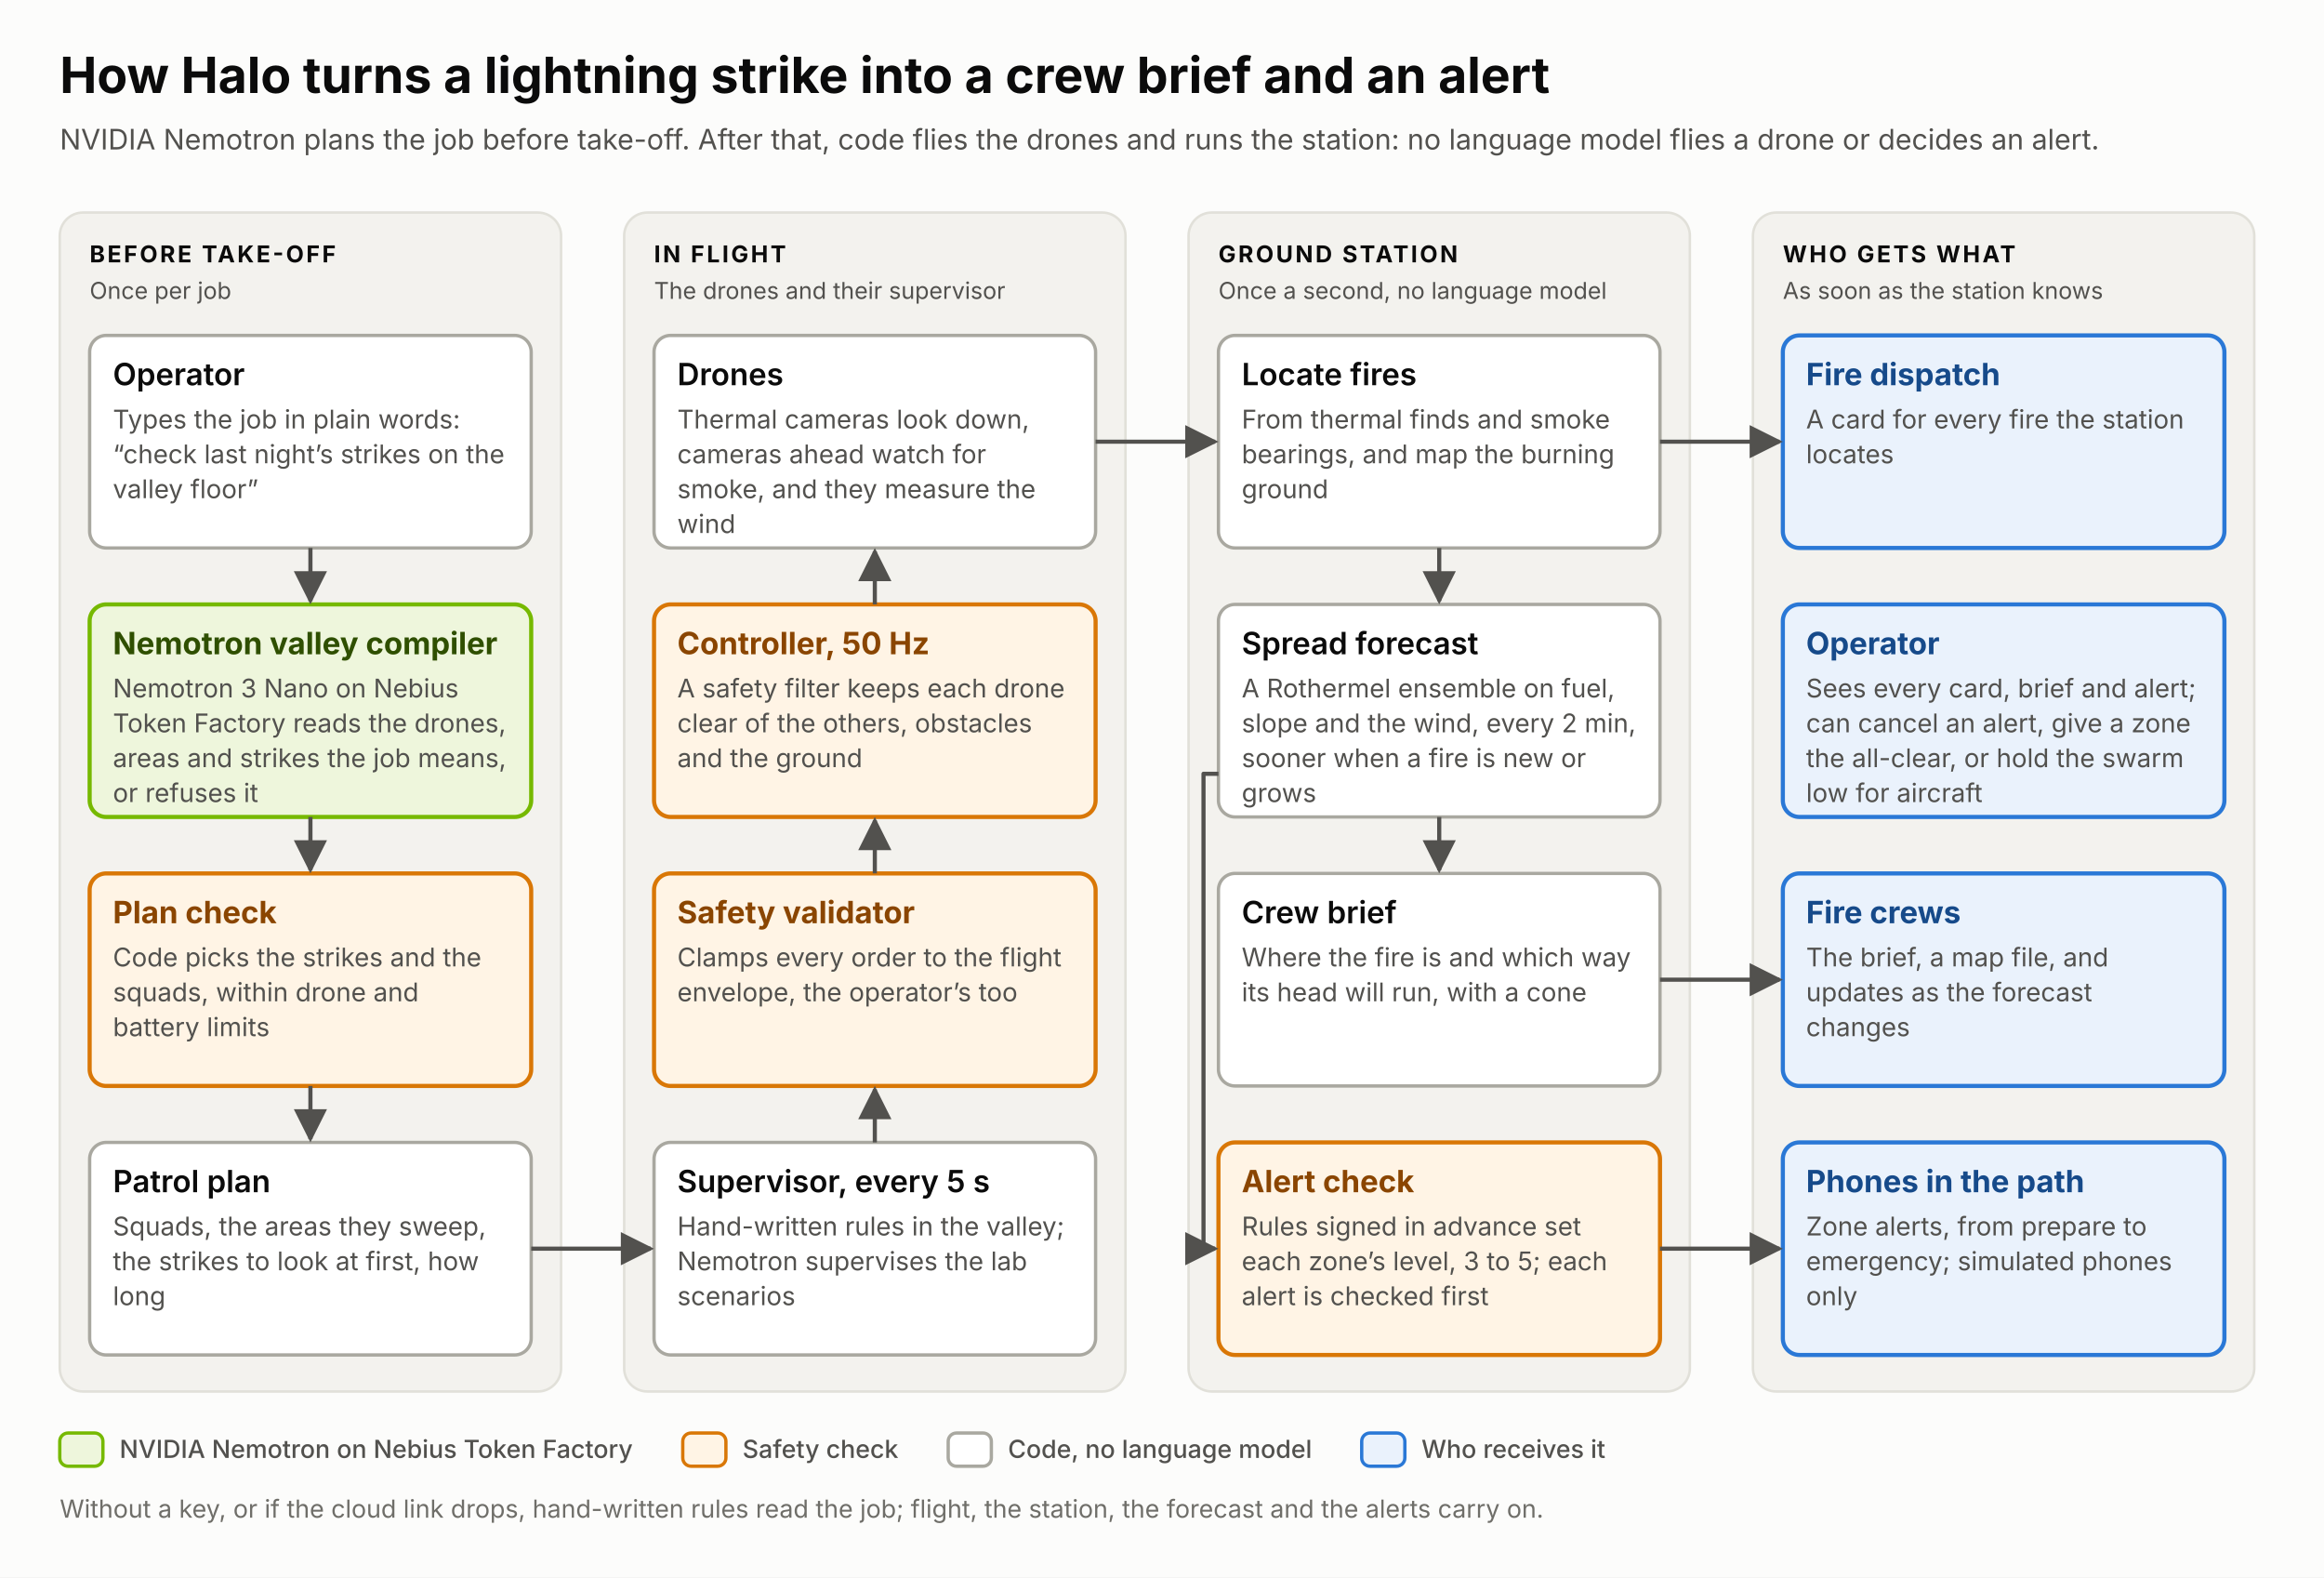
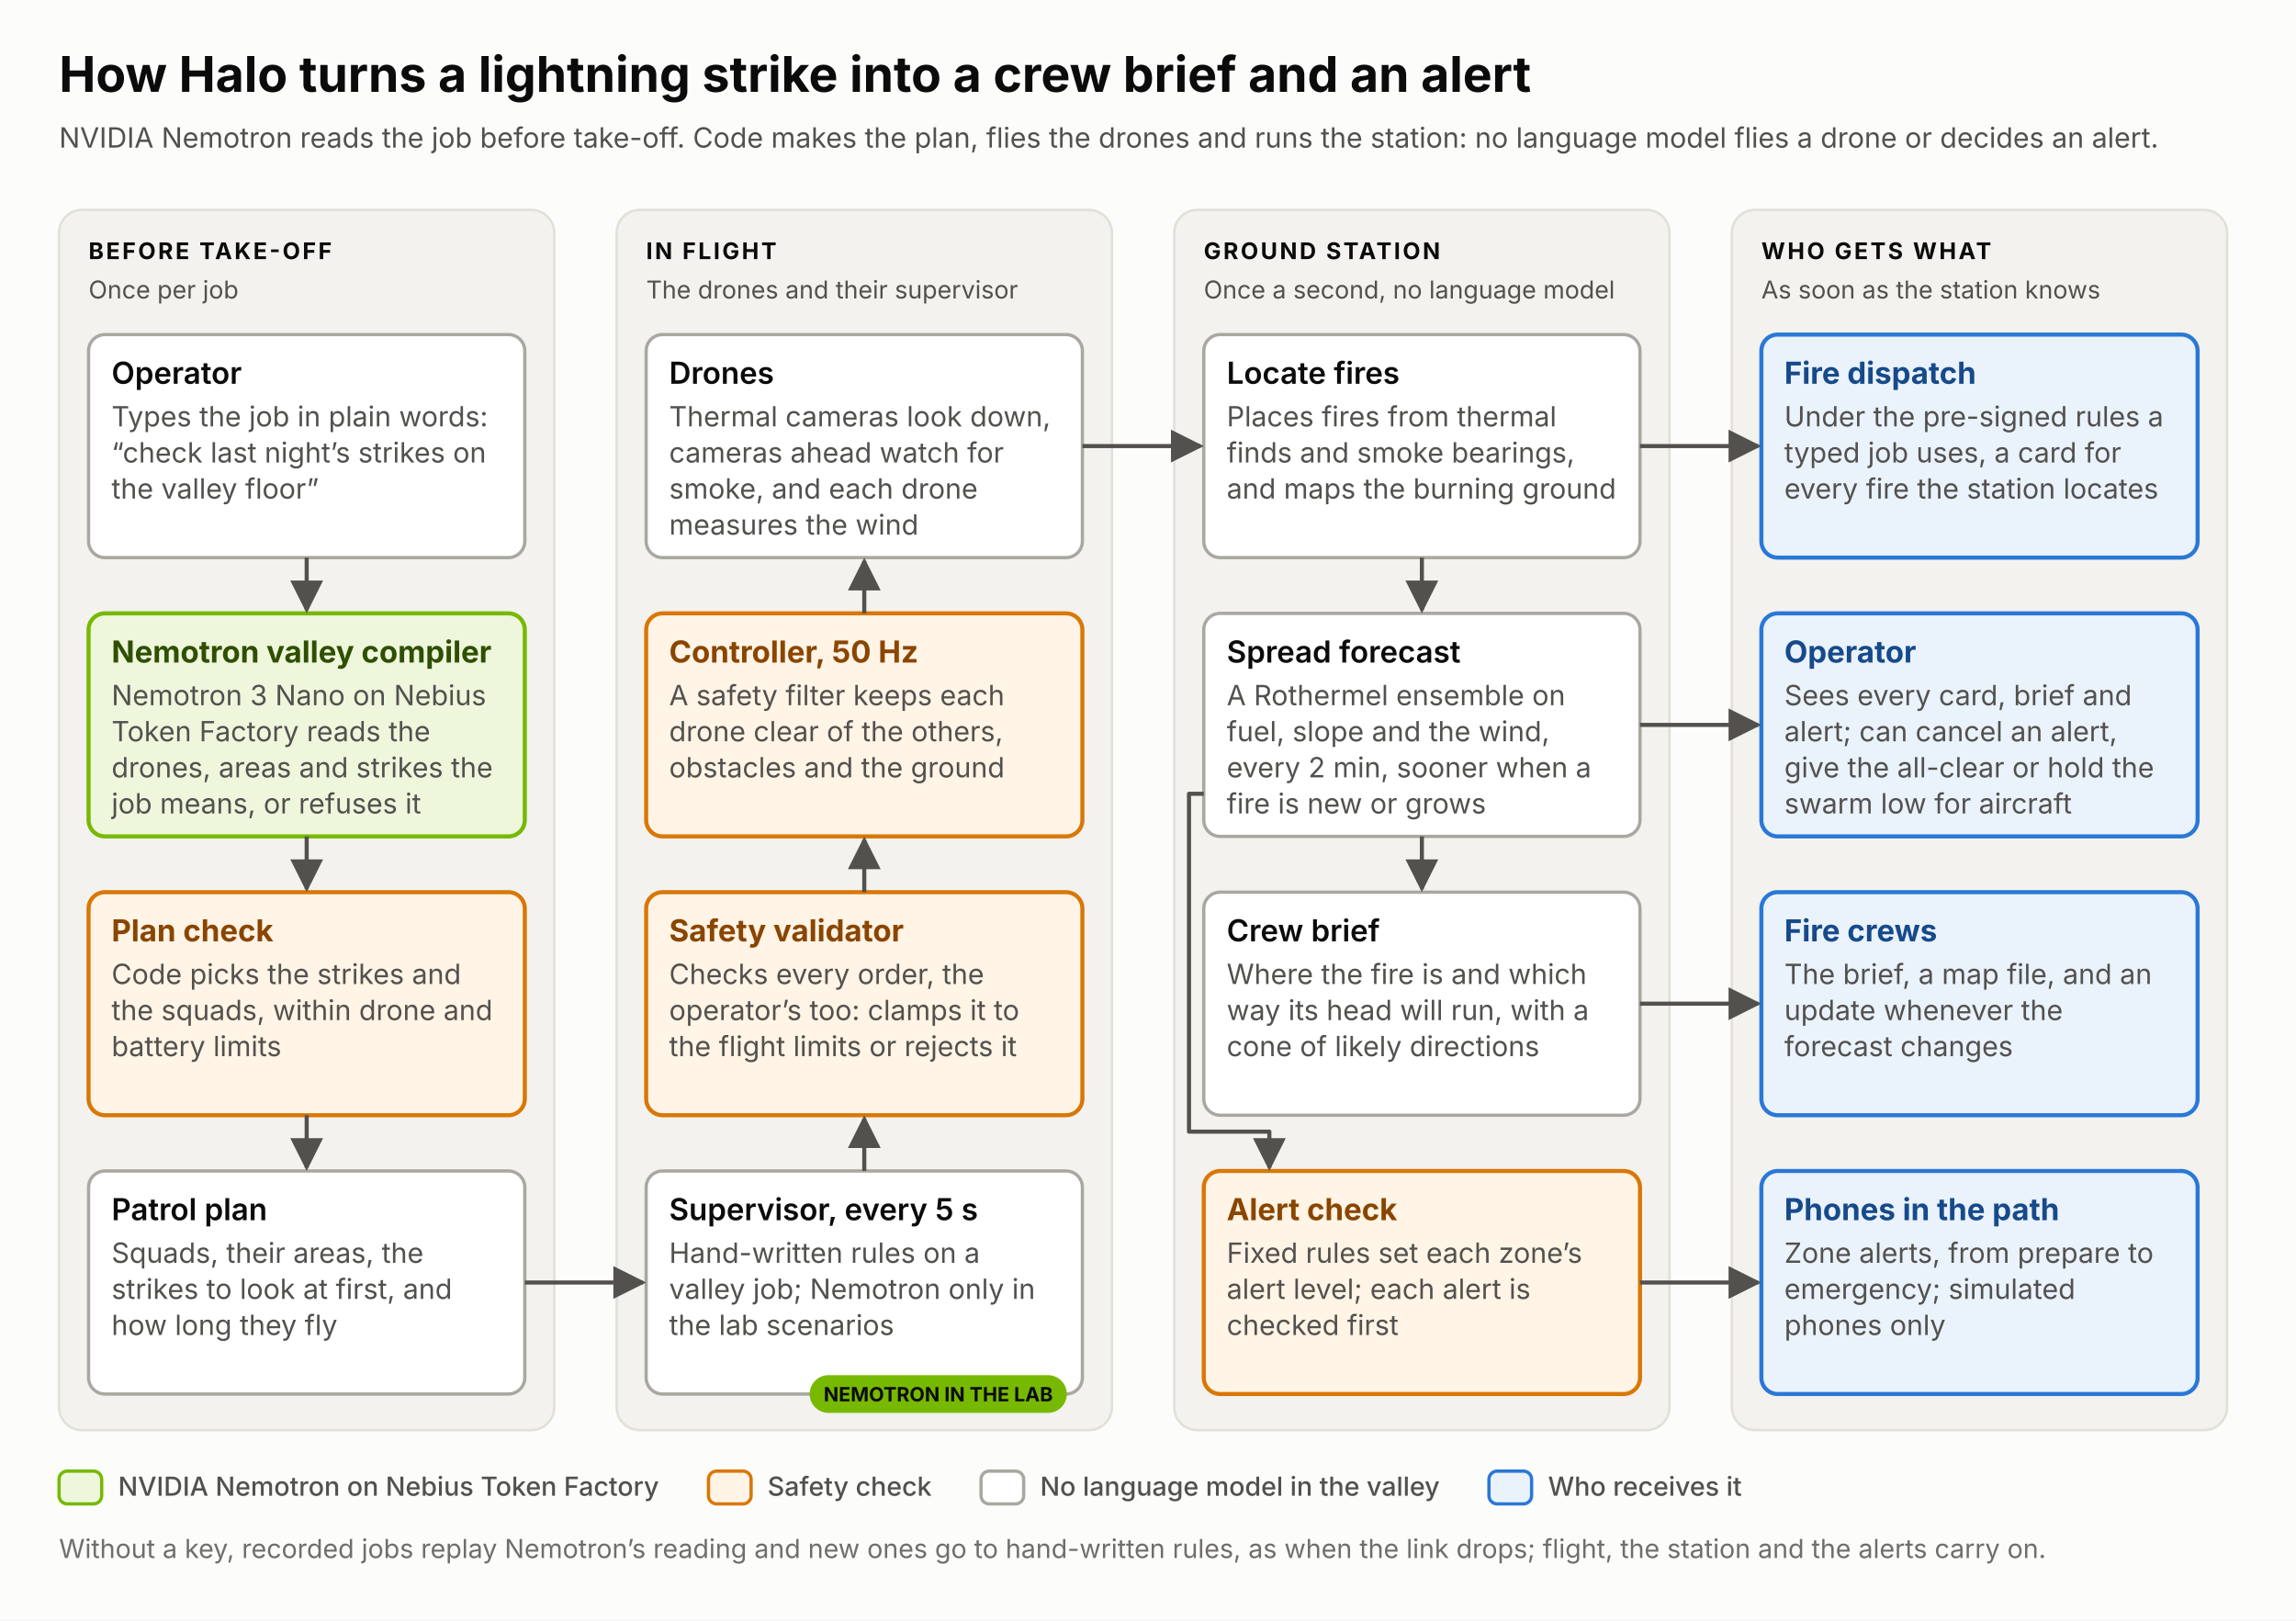
- <svg xmlns="http://www.w3.org/2000/svg" width="1400" height="950" viewBox="0 0 1400 950" font-family="Inter, Helvetica, Arial, sans-serif">
+ <svg xmlns="http://www.w3.org/2000/svg" width="1400" height="988" viewBox="0 0 1400 988" font-family="Inter, Helvetica, Arial, sans-serif">
  <defs>
    <marker id="arrow" viewBox="0 0 10 10" refX="9" refY="5" markerWidth="8" markerHeight="8" orient="auto-start-reverse">
      <path d="M 0 0 L 10 5 L 0 10 z" fill="#52514e" />
    </marker>
  </defs>
-   <rect width="1400" height="950" fill="#fcfcfb" />
+   <rect width="1400" height="988" fill="#fcfcfb" />
  <text x="36.0" y="56.0" font-size="30" font-weight="700" text-anchor="start" fill="#0b0b0b">How Halo turns a lightning strike into a crew brief and an alert</text>
-   <text x="36.0" y="90.0" font-size="17" font-weight="400" text-anchor="start" fill="#52514e">NVIDIA Nemotron plans the job before take-off. After that, code flies the drones and runs the station: no language model flies a drone or decides an alert.</text>
-   <rect x="36.0" y="128.0" width="302.0" height="710.0" rx="14" fill="#f3f2ee" stroke="#e1e0d9" stroke-width="1.5" />
+   <text x="36.0" y="90.0" font-size="17" font-weight="400" text-anchor="start" fill="#52514e">NVIDIA Nemotron reads the job before take-off. Code makes the plan, flies the drones and runs the station: no language model flies a drone or decides an alert.</text>
+   <rect x="36.0" y="128.0" width="302.0" height="744.0" rx="14" fill="#f3f2ee" stroke="#e1e0d9" stroke-width="1.5" />
  <text x="54.0" y="158.0" font-size="14" font-weight="700" text-anchor="start" fill="#0b0b0b" letter-spacing="1.4">BEFORE TAKE-OFF</text>
-   <text x="54.0" y="180.0" font-size="14" font-weight="400" text-anchor="start" fill="#52514e">Once per job</text>
-   <rect x="376.0" y="128.0" width="302.0" height="710.0" rx="14" fill="#f3f2ee" stroke="#e1e0d9" stroke-width="1.5" />
+   <text x="54.0" y="182.0" font-size="15" font-weight="400" text-anchor="start" fill="#52514e">Once per job</text>
+   <rect x="376.0" y="128.0" width="302.0" height="744.0" rx="14" fill="#f3f2ee" stroke="#e1e0d9" stroke-width="1.5" />
  <text x="394.0" y="158.0" font-size="14" font-weight="700" text-anchor="start" fill="#0b0b0b" letter-spacing="1.4">IN FLIGHT</text>
-   <text x="394.0" y="180.0" font-size="14" font-weight="400" text-anchor="start" fill="#52514e">The drones and their supervisor</text>
-   <rect x="716.0" y="128.0" width="302.0" height="710.0" rx="14" fill="#f3f2ee" stroke="#e1e0d9" stroke-width="1.5" />
+   <text x="394.0" y="182.0" font-size="15" font-weight="400" text-anchor="start" fill="#52514e">The drones and their supervisor</text>
+   <rect x="716.0" y="128.0" width="302.0" height="744.0" rx="14" fill="#f3f2ee" stroke="#e1e0d9" stroke-width="1.5" />
  <text x="734.0" y="158.0" font-size="14" font-weight="700" text-anchor="start" fill="#0b0b0b" letter-spacing="1.4">GROUND STATION</text>
-   <text x="734.0" y="180.0" font-size="14" font-weight="400" text-anchor="start" fill="#52514e">Once a second, no language model</text>
-   <rect x="1056.0" y="128.0" width="302.0" height="710.0" rx="14" fill="#f3f2ee" stroke="#e1e0d9" stroke-width="1.5" />
+   <text x="734.0" y="182.0" font-size="15" font-weight="400" text-anchor="start" fill="#52514e">Once a second, no language model</text>
+   <rect x="1056.0" y="128.0" width="302.0" height="744.0" rx="14" fill="#f3f2ee" stroke="#e1e0d9" stroke-width="1.5" />
  <text x="1074.0" y="158.0" font-size="14" font-weight="700" text-anchor="start" fill="#0b0b0b" letter-spacing="1.4">WHO GETS WHAT</text>
-   <text x="1074.0" y="180.0" font-size="14" font-weight="400" text-anchor="start" fill="#52514e">As soon as the station knows</text>
-   <rect x="54.0" y="202.0" width="266.0" height="128.0" rx="10" fill="#ffffff" stroke="#a9a8a0" stroke-width="2" />
-   <text x="68.0" y="232.0" font-size="18.5" font-weight="600" text-anchor="start" fill="#0b0b0b">Operator</text>
-   <text x="68.0" y="258.0" font-size="15.5" font-weight="400" text-anchor="start" fill="#52514e">Types the job in plain words:</text>
-   <text x="68.0" y="279.0" font-size="15.5" font-weight="400" text-anchor="start" fill="#52514e">“check last night’s strikes on the</text>
-   <text x="68.0" y="300.0" font-size="15.5" font-weight="400" text-anchor="start" fill="#52514e">valley floor”</text>
-   <rect x="54.0" y="364.0" width="266.0" height="128.0" rx="10" fill="#eef6dc" stroke="#76b900" stroke-width="2.5" />
-   <text x="68.0" y="394.0" font-size="18.5" font-weight="700" text-anchor="start" fill="#2f4f00">Nemotron valley compiler</text>
-   <text x="68.0" y="420.0" font-size="15.5" font-weight="400" text-anchor="start" fill="#52514e">Nemotron 3 Nano on Nebius</text>
-   <text x="68.0" y="441.0" font-size="15.5" font-weight="400" text-anchor="start" fill="#52514e">Token Factory reads the drones,</text>
-   <text x="68.0" y="462.0" font-size="15.5" font-weight="400" text-anchor="start" fill="#52514e">areas and strikes the job means,</text>
-   <text x="68.0" y="483.0" font-size="15.5" font-weight="400" text-anchor="start" fill="#52514e">or refuses it</text>
-   <rect x="54.0" y="526.0" width="266.0" height="128.0" rx="10" fill="#fff4e5" stroke="#d97706" stroke-width="2.5" />
-   <text x="68.0" y="556.0" font-size="18.5" font-weight="700" text-anchor="start" fill="#8a4500">Plan check</text>
-   <text x="68.0" y="582.0" font-size="15.5" font-weight="400" text-anchor="start" fill="#52514e">Code picks the strikes and the</text>
-   <text x="68.0" y="603.0" font-size="15.5" font-weight="400" text-anchor="start" fill="#52514e">squads, within drone and</text>
-   <text x="68.0" y="624.0" font-size="15.5" font-weight="400" text-anchor="start" fill="#52514e">battery limits</text>
-   <rect x="54.0" y="688.0" width="266.0" height="128.0" rx="10" fill="#ffffff" stroke="#a9a8a0" stroke-width="2" />
-   <text x="68.0" y="718.0" font-size="18.5" font-weight="600" text-anchor="start" fill="#0b0b0b">Patrol plan</text>
-   <text x="68.0" y="744.0" font-size="15.5" font-weight="400" text-anchor="start" fill="#52514e">Squads, the areas they sweep,</text>
-   <text x="68.0" y="765.0" font-size="15.5" font-weight="400" text-anchor="start" fill="#52514e">the strikes to look at first, how</text>
-   <text x="68.0" y="786.0" font-size="15.5" font-weight="400" text-anchor="start" fill="#52514e">long</text>
-   <rect x="394.0" y="688.0" width="266.0" height="128.0" rx="10" fill="#ffffff" stroke="#a9a8a0" stroke-width="2" />
-   <text x="408.0" y="718.0" font-size="18.5" font-weight="600" text-anchor="start" fill="#0b0b0b">Supervisor, every 5 s</text>
-   <text x="408.0" y="744.0" font-size="15.5" font-weight="400" text-anchor="start" fill="#52514e">Hand-written rules in the valley;</text>
-   <text x="408.0" y="765.0" font-size="15.5" font-weight="400" text-anchor="start" fill="#52514e">Nemotron supervises the lab</text>
-   <text x="408.0" y="786.0" font-size="15.5" font-weight="400" text-anchor="start" fill="#52514e">scenarios</text>
-   <rect x="394.0" y="526.0" width="266.0" height="128.0" rx="10" fill="#fff4e5" stroke="#d97706" stroke-width="2.5" />
-   <text x="408.0" y="556.0" font-size="18.5" font-weight="700" text-anchor="start" fill="#8a4500">Safety validator</text>
-   <text x="408.0" y="582.0" font-size="15.5" font-weight="400" text-anchor="start" fill="#52514e">Clamps every order to the flight</text>
-   <text x="408.0" y="603.0" font-size="15.5" font-weight="400" text-anchor="start" fill="#52514e">envelope, the operator’s too</text>
-   <rect x="394.0" y="364.0" width="266.0" height="128.0" rx="10" fill="#fff4e5" stroke="#d97706" stroke-width="2.5" />
-   <text x="408.0" y="394.0" font-size="18.5" font-weight="700" text-anchor="start" fill="#8a4500">Controller, 50 Hz</text>
-   <text x="408.0" y="420.0" font-size="15.5" font-weight="400" text-anchor="start" fill="#52514e">A safety filter keeps each drone</text>
-   <text x="408.0" y="441.0" font-size="15.5" font-weight="400" text-anchor="start" fill="#52514e">clear of the others, obstacles</text>
-   <text x="408.0" y="462.0" font-size="15.5" font-weight="400" text-anchor="start" fill="#52514e">and the ground</text>
-   <rect x="394.0" y="202.0" width="266.0" height="128.0" rx="10" fill="#ffffff" stroke="#a9a8a0" stroke-width="2" />
-   <text x="408.0" y="232.0" font-size="18.5" font-weight="600" text-anchor="start" fill="#0b0b0b">Drones</text>
-   <text x="408.0" y="258.0" font-size="15.5" font-weight="400" text-anchor="start" fill="#52514e">Thermal cameras look down,</text>
-   <text x="408.0" y="279.0" font-size="15.5" font-weight="400" text-anchor="start" fill="#52514e">cameras ahead watch for</text>
-   <text x="408.0" y="300.0" font-size="15.5" font-weight="400" text-anchor="start" fill="#52514e">smoke, and they measure the</text>
-   <text x="408.0" y="321.0" font-size="15.5" font-weight="400" text-anchor="start" fill="#52514e">wind</text>
-   <rect x="734.0" y="202.0" width="266.0" height="128.0" rx="10" fill="#ffffff" stroke="#a9a8a0" stroke-width="2" />
-   <text x="748.0" y="232.0" font-size="18.5" font-weight="600" text-anchor="start" fill="#0b0b0b">Locate fires</text>
-   <text x="748.0" y="258.0" font-size="15.5" font-weight="400" text-anchor="start" fill="#52514e">From thermal finds and smoke</text>
-   <text x="748.0" y="279.0" font-size="15.5" font-weight="400" text-anchor="start" fill="#52514e">bearings, and map the burning</text>
-   <text x="748.0" y="300.0" font-size="15.5" font-weight="400" text-anchor="start" fill="#52514e">ground</text>
-   <rect x="734.0" y="364.0" width="266.0" height="128.0" rx="10" fill="#ffffff" stroke="#a9a8a0" stroke-width="2" />
-   <text x="748.0" y="394.0" font-size="18.5" font-weight="600" text-anchor="start" fill="#0b0b0b">Spread forecast</text>
-   <text x="748.0" y="420.0" font-size="15.5" font-weight="400" text-anchor="start" fill="#52514e">A Rothermel ensemble on fuel,</text>
-   <text x="748.0" y="441.0" font-size="15.5" font-weight="400" text-anchor="start" fill="#52514e">slope and the wind, every 2 min,</text>
-   <text x="748.0" y="462.0" font-size="15.5" font-weight="400" text-anchor="start" fill="#52514e">sooner when a fire is new or</text>
-   <text x="748.0" y="483.0" font-size="15.5" font-weight="400" text-anchor="start" fill="#52514e">grows</text>
-   <rect x="734.0" y="526.0" width="266.0" height="128.0" rx="10" fill="#ffffff" stroke="#a9a8a0" stroke-width="2" />
-   <text x="748.0" y="556.0" font-size="18.5" font-weight="600" text-anchor="start" fill="#0b0b0b">Crew brief</text>
-   <text x="748.0" y="582.0" font-size="15.5" font-weight="400" text-anchor="start" fill="#52514e">Where the fire is and which way</text>
-   <text x="748.0" y="603.0" font-size="15.5" font-weight="400" text-anchor="start" fill="#52514e">its head will run, with a cone</text>
-   <rect x="734.0" y="688.0" width="266.0" height="128.0" rx="10" fill="#fff4e5" stroke="#d97706" stroke-width="2.5" />
-   <text x="748.0" y="718.0" font-size="18.5" font-weight="700" text-anchor="start" fill="#8a4500">Alert check</text>
-   <text x="748.0" y="744.0" font-size="15.5" font-weight="400" text-anchor="start" fill="#52514e">Rules signed in advance set</text>
-   <text x="748.0" y="765.0" font-size="15.5" font-weight="400" text-anchor="start" fill="#52514e">each zone’s level, 3 to 5; each</text>
-   <text x="748.0" y="786.0" font-size="15.5" font-weight="400" text-anchor="start" fill="#52514e">alert is checked first</text>
-   <rect x="1074.0" y="202.0" width="266.0" height="128.0" rx="10" fill="#eaf2fc" stroke="#2a78d6" stroke-width="2.5" />
-   <text x="1088.0" y="232.0" font-size="18.5" font-weight="700" text-anchor="start" fill="#164a8a">Fire dispatch</text>
-   <text x="1088.0" y="258.0" font-size="15.5" font-weight="400" text-anchor="start" fill="#52514e">A card for every fire the station</text>
-   <text x="1088.0" y="279.0" font-size="15.5" font-weight="400" text-anchor="start" fill="#52514e">locates</text>
-   <rect x="1074.0" y="364.0" width="266.0" height="128.0" rx="10" fill="#eaf2fc" stroke="#2a78d6" stroke-width="2.5" />
-   <text x="1088.0" y="394.0" font-size="18.5" font-weight="700" text-anchor="start" fill="#164a8a">Operator</text>
-   <text x="1088.0" y="420.0" font-size="15.5" font-weight="400" text-anchor="start" fill="#52514e">Sees every card, brief and alert;</text>
-   <text x="1088.0" y="441.0" font-size="15.5" font-weight="400" text-anchor="start" fill="#52514e">can cancel an alert, give a zone</text>
-   <text x="1088.0" y="462.0" font-size="15.5" font-weight="400" text-anchor="start" fill="#52514e">the all-clear, or hold the swarm</text>
-   <text x="1088.0" y="483.0" font-size="15.5" font-weight="400" text-anchor="start" fill="#52514e">low for aircraft</text>
-   <rect x="1074.0" y="526.0" width="266.0" height="128.0" rx="10" fill="#eaf2fc" stroke="#2a78d6" stroke-width="2.5" />
-   <text x="1088.0" y="556.0" font-size="18.5" font-weight="700" text-anchor="start" fill="#164a8a">Fire crews</text>
-   <text x="1088.0" y="582.0" font-size="15.5" font-weight="400" text-anchor="start" fill="#52514e">The brief, a map file, and</text>
-   <text x="1088.0" y="603.0" font-size="15.5" font-weight="400" text-anchor="start" fill="#52514e">updates as the forecast</text>
-   <text x="1088.0" y="624.0" font-size="15.5" font-weight="400" text-anchor="start" fill="#52514e">changes</text>
-   <rect x="1074.0" y="688.0" width="266.0" height="128.0" rx="10" fill="#eaf2fc" stroke="#2a78d6" stroke-width="2.5" />
-   <text x="1088.0" y="718.0" font-size="18.5" font-weight="700" text-anchor="start" fill="#164a8a">Phones in the path</text>
-   <text x="1088.0" y="744.0" font-size="15.5" font-weight="400" text-anchor="start" fill="#52514e">Zone alerts, from prepare to</text>
-   <text x="1088.0" y="765.0" font-size="15.5" font-weight="400" text-anchor="start" fill="#52514e">emergency; simulated phones</text>
-   <text x="1088.0" y="786.0" font-size="15.5" font-weight="400" text-anchor="start" fill="#52514e">only</text>
-   <path d="M 187.0 330 L 187.0 362" fill="none" stroke="#52514e" stroke-width="2.5" stroke-linejoin="round" marker-end="url(#arrow)" />
-   <path d="M 527.0 364 L 527.0 332" fill="none" stroke="#52514e" stroke-width="2.5" stroke-linejoin="round" marker-end="url(#arrow)" />
-   <path d="M 187.0 492 L 187.0 524" fill="none" stroke="#52514e" stroke-width="2.5" stroke-linejoin="round" marker-end="url(#arrow)" />
-   <path d="M 527.0 526 L 527.0 494" fill="none" stroke="#52514e" stroke-width="2.5" stroke-linejoin="round" marker-end="url(#arrow)" />
-   <path d="M 187.0 654 L 187.0 686" fill="none" stroke="#52514e" stroke-width="2.5" stroke-linejoin="round" marker-end="url(#arrow)" />
-   <path d="M 527.0 688 L 527.0 656" fill="none" stroke="#52514e" stroke-width="2.5" stroke-linejoin="round" marker-end="url(#arrow)" />
-   <path d="M 867.0 330 L 867.0 362" fill="none" stroke="#52514e" stroke-width="2.5" stroke-linejoin="round" marker-end="url(#arrow)" />
-   <path d="M 867.0 492 L 867.0 524" fill="none" stroke="#52514e" stroke-width="2.5" stroke-linejoin="round" marker-end="url(#arrow)" />
-   <path d="M 734 466 L 725 466 L 725 752.0 L 732 752.0" fill="none" stroke="#52514e" stroke-width="2.5" stroke-linejoin="round" marker-end="url(#arrow)" />
-   <path d="M 320 752.0 L 392 752.0" fill="none" stroke="#52514e" stroke-width="2.5" stroke-linejoin="round" marker-end="url(#arrow)" />
-   <path d="M 660 266.0 L 732 266.0" fill="none" stroke="#52514e" stroke-width="2.5" stroke-linejoin="round" marker-end="url(#arrow)" />
-   <path d="M 1000 266.0 L 1072 266.0" fill="none" stroke="#52514e" stroke-width="2.5" stroke-linejoin="round" marker-end="url(#arrow)" />
-   <path d="M 1000 590.0 L 1072 590.0" fill="none" stroke="#52514e" stroke-width="2.5" stroke-linejoin="round" marker-end="url(#arrow)" />
-   <path d="M 1000 752.0 L 1072 752.0" fill="none" stroke="#52514e" stroke-width="2.5" stroke-linejoin="round" marker-end="url(#arrow)" />
-   <rect x="36.0" y="863.0" width="26.0" height="20.0" rx="5" fill="#eef6dc" stroke="#76b900" stroke-width="2" />
-   <text x="72.0" y="878.0" font-size="15" font-weight="500" text-anchor="start" fill="#52514e">NVIDIA Nemotron on Nebius Token Factory</text>
-   <rect x="411.3" y="863.0" width="26.0" height="20.0" rx="5" fill="#fff4e5" stroke="#d97706" stroke-width="2" />
-   <text x="447.3" y="878.0" font-size="15" font-weight="500" text-anchor="start" fill="#52514e">Safety check</text>
-   <rect x="571.2" y="863.0" width="26.0" height="20.0" rx="5" fill="#ffffff" stroke="#a9a8a0" stroke-width="2" />
-   <text x="607.2" y="878.0" font-size="15" font-weight="500" text-anchor="start" fill="#52514e">Code, no language model</text>
-   <rect x="820.3" y="863.0" width="26.0" height="20.0" rx="5" fill="#eaf2fc" stroke="#2a78d6" stroke-width="2" />
-   <text x="856.3" y="878.0" font-size="15" font-weight="500" text-anchor="start" fill="#52514e">Who receives it</text>
-   <text x="36.0" y="914.0" font-size="15" font-weight="400" text-anchor="start" fill="#6f6e69">Without a key, or if the cloud link drops, hand-written rules read the job; flight, the station, the forecast and the alerts carry on.</text>
+   <text x="1074.0" y="182.0" font-size="15" font-weight="400" text-anchor="start" fill="#52514e">As soon as the station knows</text>
+   <rect x="54.0" y="204.0" width="266.0" height="136.0" rx="10" fill="#ffffff" stroke="#a9a8a0" stroke-width="2" />
+   <text x="68.0" y="234.0" font-size="18.5" font-weight="600" text-anchor="start" fill="#0b0b0b">Operator</text>
+   <text x="68.0" y="260.0" font-size="17" font-weight="400" text-anchor="start" fill="#52514e">Types the job in plain words:</text>
+   <text x="68.0" y="282.0" font-size="17" font-weight="400" text-anchor="start" fill="#52514e">“check last night’s strikes on</text>
+   <text x="68.0" y="304.0" font-size="17" font-weight="400" text-anchor="start" fill="#52514e">the valley floor”</text>
+   <rect x="54.0" y="374.0" width="266.0" height="136.0" rx="10" fill="#eef6dc" stroke="#76b900" stroke-width="2.5" />
+   <text x="68.0" y="404.0" font-size="18.5" font-weight="700" text-anchor="start" fill="#2f4f00">Nemotron valley compiler</text>
+   <text x="68.0" y="430.0" font-size="17" font-weight="400" text-anchor="start" fill="#52514e">Nemotron 3 Nano on Nebius</text>
+   <text x="68.0" y="452.0" font-size="17" font-weight="400" text-anchor="start" fill="#52514e">Token Factory reads the</text>
+   <text x="68.0" y="474.0" font-size="17" font-weight="400" text-anchor="start" fill="#52514e">drones, areas and strikes the</text>
+   <text x="68.0" y="496.0" font-size="17" font-weight="400" text-anchor="start" fill="#52514e">job means, or refuses it</text>
+   <rect x="54.0" y="544.0" width="266.0" height="136.0" rx="10" fill="#fff4e5" stroke="#d97706" stroke-width="2.5" />
+   <text x="68.0" y="574.0" font-size="18.5" font-weight="700" text-anchor="start" fill="#8a4500">Plan check</text>
+   <text x="68.0" y="600.0" font-size="17" font-weight="400" text-anchor="start" fill="#52514e">Code picks the strikes and</text>
+   <text x="68.0" y="622.0" font-size="17" font-weight="400" text-anchor="start" fill="#52514e">the squads, within drone and</text>
+   <text x="68.0" y="644.0" font-size="17" font-weight="400" text-anchor="start" fill="#52514e">battery limits</text>
+   <rect x="54.0" y="714.0" width="266.0" height="136.0" rx="10" fill="#ffffff" stroke="#a9a8a0" stroke-width="2" />
+   <text x="68.0" y="744.0" font-size="18.5" font-weight="600" text-anchor="start" fill="#0b0b0b">Patrol plan</text>
+   <text x="68.0" y="770.0" font-size="17" font-weight="400" text-anchor="start" fill="#52514e">Squads, their areas, the</text>
+   <text x="68.0" y="792.0" font-size="17" font-weight="400" text-anchor="start" fill="#52514e">strikes to look at first, and</text>
+   <text x="68.0" y="814.0" font-size="17" font-weight="400" text-anchor="start" fill="#52514e">how long they fly</text>
+   <rect x="394.0" y="714.0" width="266.0" height="136.0" rx="10" fill="#ffffff" stroke="#a9a8a0" stroke-width="2" />
+   <text x="408.0" y="744.0" font-size="18.5" font-weight="600" text-anchor="start" fill="#0b0b0b">Supervisor, every 5 s</text>
+   <text x="408.0" y="770.0" font-size="17" font-weight="400" text-anchor="start" fill="#52514e">Hand-written rules on a</text>
+   <text x="408.0" y="792.0" font-size="17" font-weight="400" text-anchor="start" fill="#52514e">valley job; Nemotron only in</text>
+   <text x="408.0" y="814.0" font-size="17" font-weight="400" text-anchor="start" fill="#52514e">the lab scenarios</text>
+   <rect x="494.2" y="839.0" width="155.8" height="22.0" rx="11" fill="#76b900" stroke="#76b900" stroke-width="1" />
+   <text x="572.1" y="854.5" font-size="12" font-weight="700" text-anchor="middle" fill="#0b0b0b">NEMOTRON IN THE LAB</text>
+   <rect x="394.0" y="544.0" width="266.0" height="136.0" rx="10" fill="#fff4e5" stroke="#d97706" stroke-width="2.5" />
+   <text x="408.0" y="574.0" font-size="18.5" font-weight="700" text-anchor="start" fill="#8a4500">Safety validator</text>
+   <text x="408.0" y="600.0" font-size="17" font-weight="400" text-anchor="start" fill="#52514e">Checks every order, the</text>
+   <text x="408.0" y="622.0" font-size="17" font-weight="400" text-anchor="start" fill="#52514e">operator’s too: clamps it to</text>
+   <text x="408.0" y="644.0" font-size="17" font-weight="400" text-anchor="start" fill="#52514e">the flight limits or rejects it</text>
+   <rect x="394.0" y="374.0" width="266.0" height="136.0" rx="10" fill="#fff4e5" stroke="#d97706" stroke-width="2.5" />
+   <text x="408.0" y="404.0" font-size="18.5" font-weight="700" text-anchor="start" fill="#8a4500">Controller, 50 Hz</text>
+   <text x="408.0" y="430.0" font-size="17" font-weight="400" text-anchor="start" fill="#52514e">A safety filter keeps each</text>
+   <text x="408.0" y="452.0" font-size="17" font-weight="400" text-anchor="start" fill="#52514e">drone clear of the others,</text>
+   <text x="408.0" y="474.0" font-size="17" font-weight="400" text-anchor="start" fill="#52514e">obstacles and the ground</text>
+   <rect x="394.0" y="204.0" width="266.0" height="136.0" rx="10" fill="#ffffff" stroke="#a9a8a0" stroke-width="2" />
+   <text x="408.0" y="234.0" font-size="18.5" font-weight="600" text-anchor="start" fill="#0b0b0b">Drones</text>
+   <text x="408.0" y="260.0" font-size="17" font-weight="400" text-anchor="start" fill="#52514e">Thermal cameras look down,</text>
+   <text x="408.0" y="282.0" font-size="17" font-weight="400" text-anchor="start" fill="#52514e">cameras ahead watch for</text>
+   <text x="408.0" y="304.0" font-size="17" font-weight="400" text-anchor="start" fill="#52514e">smoke, and each drone</text>
+   <text x="408.0" y="326.0" font-size="17" font-weight="400" text-anchor="start" fill="#52514e">measures the wind</text>
+   <rect x="734.0" y="204.0" width="266.0" height="136.0" rx="10" fill="#ffffff" stroke="#a9a8a0" stroke-width="2" />
+   <text x="748.0" y="234.0" font-size="18.5" font-weight="600" text-anchor="start" fill="#0b0b0b">Locate fires</text>
+   <text x="748.0" y="260.0" font-size="17" font-weight="400" text-anchor="start" fill="#52514e">Places fires from thermal</text>
+   <text x="748.0" y="282.0" font-size="17" font-weight="400" text-anchor="start" fill="#52514e">finds and smoke bearings,</text>
+   <text x="748.0" y="304.0" font-size="17" font-weight="400" text-anchor="start" fill="#52514e">and maps the burning ground</text>
+   <rect x="734.0" y="374.0" width="266.0" height="136.0" rx="10" fill="#ffffff" stroke="#a9a8a0" stroke-width="2" />
+   <text x="748.0" y="404.0" font-size="18.5" font-weight="600" text-anchor="start" fill="#0b0b0b">Spread forecast</text>
+   <text x="748.0" y="430.0" font-size="17" font-weight="400" text-anchor="start" fill="#52514e">A Rothermel ensemble on</text>
+   <text x="748.0" y="452.0" font-size="17" font-weight="400" text-anchor="start" fill="#52514e">fuel, slope and the wind,</text>
+   <text x="748.0" y="474.0" font-size="17" font-weight="400" text-anchor="start" fill="#52514e">every 2 min, sooner when a</text>
+   <text x="748.0" y="496.0" font-size="17" font-weight="400" text-anchor="start" fill="#52514e">fire is new or grows</text>
+   <rect x="734.0" y="544.0" width="266.0" height="136.0" rx="10" fill="#ffffff" stroke="#a9a8a0" stroke-width="2" />
+   <text x="748.0" y="574.0" font-size="18.5" font-weight="600" text-anchor="start" fill="#0b0b0b">Crew brief</text>
+   <text x="748.0" y="600.0" font-size="17" font-weight="400" text-anchor="start" fill="#52514e">Where the fire is and which</text>
+   <text x="748.0" y="622.0" font-size="17" font-weight="400" text-anchor="start" fill="#52514e">way its head will run, with a</text>
+   <text x="748.0" y="644.0" font-size="17" font-weight="400" text-anchor="start" fill="#52514e">cone of likely directions</text>
+   <rect x="734.0" y="714.0" width="266.0" height="136.0" rx="10" fill="#fff4e5" stroke="#d97706" stroke-width="2.5" />
+   <text x="748.0" y="744.0" font-size="18.5" font-weight="700" text-anchor="start" fill="#8a4500">Alert check</text>
+   <text x="748.0" y="770.0" font-size="17" font-weight="400" text-anchor="start" fill="#52514e">Fixed rules set each zone’s</text>
+   <text x="748.0" y="792.0" font-size="17" font-weight="400" text-anchor="start" fill="#52514e">alert level; each alert is</text>
+   <text x="748.0" y="814.0" font-size="17" font-weight="400" text-anchor="start" fill="#52514e">checked first</text>
+   <rect x="1074.0" y="204.0" width="266.0" height="136.0" rx="10" fill="#eaf2fc" stroke="#2a78d6" stroke-width="2.5" />
+   <text x="1088.0" y="234.0" font-size="18.5" font-weight="700" text-anchor="start" fill="#164a8a">Fire dispatch</text>
+   <text x="1088.0" y="260.0" font-size="17" font-weight="400" text-anchor="start" fill="#52514e">Under the pre-signed rules a</text>
+   <text x="1088.0" y="282.0" font-size="17" font-weight="400" text-anchor="start" fill="#52514e">typed job uses, a card for</text>
+   <text x="1088.0" y="304.0" font-size="17" font-weight="400" text-anchor="start" fill="#52514e">every fire the station locates</text>
+   <rect x="1074.0" y="374.0" width="266.0" height="136.0" rx="10" fill="#eaf2fc" stroke="#2a78d6" stroke-width="2.5" />
+   <text x="1088.0" y="404.0" font-size="18.5" font-weight="700" text-anchor="start" fill="#164a8a">Operator</text>
+   <text x="1088.0" y="430.0" font-size="17" font-weight="400" text-anchor="start" fill="#52514e">Sees every card, brief and</text>
+   <text x="1088.0" y="452.0" font-size="17" font-weight="400" text-anchor="start" fill="#52514e">alert; can cancel an alert,</text>
+   <text x="1088.0" y="474.0" font-size="17" font-weight="400" text-anchor="start" fill="#52514e">give the all-clear or hold the</text>
+   <text x="1088.0" y="496.0" font-size="17" font-weight="400" text-anchor="start" fill="#52514e">swarm low for aircraft</text>
+   <rect x="1074.0" y="544.0" width="266.0" height="136.0" rx="10" fill="#eaf2fc" stroke="#2a78d6" stroke-width="2.5" />
+   <text x="1088.0" y="574.0" font-size="18.5" font-weight="700" text-anchor="start" fill="#164a8a">Fire crews</text>
+   <text x="1088.0" y="600.0" font-size="17" font-weight="400" text-anchor="start" fill="#52514e">The brief, a map file, and an</text>
+   <text x="1088.0" y="622.0" font-size="17" font-weight="400" text-anchor="start" fill="#52514e">update whenever the</text>
+   <text x="1088.0" y="644.0" font-size="17" font-weight="400" text-anchor="start" fill="#52514e">forecast changes</text>
+   <rect x="1074.0" y="714.0" width="266.0" height="136.0" rx="10" fill="#eaf2fc" stroke="#2a78d6" stroke-width="2.5" />
+   <text x="1088.0" y="744.0" font-size="18.5" font-weight="700" text-anchor="start" fill="#164a8a">Phones in the path</text>
+   <text x="1088.0" y="770.0" font-size="17" font-weight="400" text-anchor="start" fill="#52514e">Zone alerts, from prepare to</text>
+   <text x="1088.0" y="792.0" font-size="17" font-weight="400" text-anchor="start" fill="#52514e">emergency; simulated</text>
+   <text x="1088.0" y="814.0" font-size="17" font-weight="400" text-anchor="start" fill="#52514e">phones only</text>
+   <path d="M 187.0 340 L 187.0 372" fill="none" stroke="#52514e" stroke-width="2.5" stroke-linejoin="round" marker-end="url(#arrow)" />
+   <path d="M 527.0 374 L 527.0 342" fill="none" stroke="#52514e" stroke-width="2.5" stroke-linejoin="round" marker-end="url(#arrow)" />
+   <path d="M 187.0 510 L 187.0 542" fill="none" stroke="#52514e" stroke-width="2.5" stroke-linejoin="round" marker-end="url(#arrow)" />
+   <path d="M 527.0 544 L 527.0 512" fill="none" stroke="#52514e" stroke-width="2.5" stroke-linejoin="round" marker-end="url(#arrow)" />
+   <path d="M 187.0 680 L 187.0 712" fill="none" stroke="#52514e" stroke-width="2.5" stroke-linejoin="round" marker-end="url(#arrow)" />
+   <path d="M 527.0 714 L 527.0 682" fill="none" stroke="#52514e" stroke-width="2.5" stroke-linejoin="round" marker-end="url(#arrow)" />
+   <path d="M 867.0 340 L 867.0 372" fill="none" stroke="#52514e" stroke-width="2.5" stroke-linejoin="round" marker-end="url(#arrow)" />
+   <path d="M 867.0 510 L 867.0 542" fill="none" stroke="#52514e" stroke-width="2.5" stroke-linejoin="round" marker-end="url(#arrow)" />
+   <path d="M 734 484 L 725 484 L 725 690 L 774 690 L 774 712" fill="none" stroke="#52514e" stroke-width="2.5" stroke-linejoin="round" marker-end="url(#arrow)" />
+   <path d="M 320 782.0 L 392 782.0" fill="none" stroke="#52514e" stroke-width="2.5" stroke-linejoin="round" marker-end="url(#arrow)" />
+   <path d="M 660 272.0 L 732 272.0" fill="none" stroke="#52514e" stroke-width="2.5" stroke-linejoin="round" marker-end="url(#arrow)" />
+   <path d="M 1000 272.0 L 1072 272.0" fill="none" stroke="#52514e" stroke-width="2.5" stroke-linejoin="round" marker-end="url(#arrow)" />
+   <path d="M 1000 442.0 L 1072 442.0" fill="none" stroke="#52514e" stroke-width="2.5" stroke-linejoin="round" marker-end="url(#arrow)" />
+   <path d="M 1000 612.0 L 1072 612.0" fill="none" stroke="#52514e" stroke-width="2.5" stroke-linejoin="round" marker-end="url(#arrow)" />
+   <path d="M 1000 782.0 L 1072 782.0" fill="none" stroke="#52514e" stroke-width="2.5" stroke-linejoin="round" marker-end="url(#arrow)" />
+   <rect x="36.0" y="897.0" width="26.0" height="20.0" rx="5" fill="#eef6dc" stroke="#76b900" stroke-width="2" />
+   <text x="72.0" y="912.0" font-size="16" font-weight="500" text-anchor="start" fill="#52514e">NVIDIA Nemotron on Nebius Token Factory</text>
+   <rect x="432.0" y="897.0" width="26.0" height="20.0" rx="5" fill="#fff4e5" stroke="#d97706" stroke-width="2" />
+   <text x="468.0" y="912.0" font-size="16" font-weight="500" text-anchor="start" fill="#52514e">Safety check</text>
+   <rect x="598.2" y="897.0" width="26.0" height="20.0" rx="5" fill="#ffffff" stroke="#a9a8a0" stroke-width="2" />
+   <text x="634.2" y="912.0" font-size="16" font-weight="500" text-anchor="start" fill="#52514e">No language model in the valley</text>
+   <rect x="907.9" y="897.0" width="26.0" height="20.0" rx="5" fill="#eaf2fc" stroke="#2a78d6" stroke-width="2" />
+   <text x="943.9" y="912.0" font-size="16" font-weight="500" text-anchor="start" fill="#52514e">Who receives it</text>
+   <text x="36.0" y="950.0" font-size="16" font-weight="400" text-anchor="start" fill="#6f6e69">Without a key, recorded jobs replay Nemotron’s reading and new ones go to hand-written rules, as when the link drops; flight, the station and the alerts carry on.</text>
</svg>
